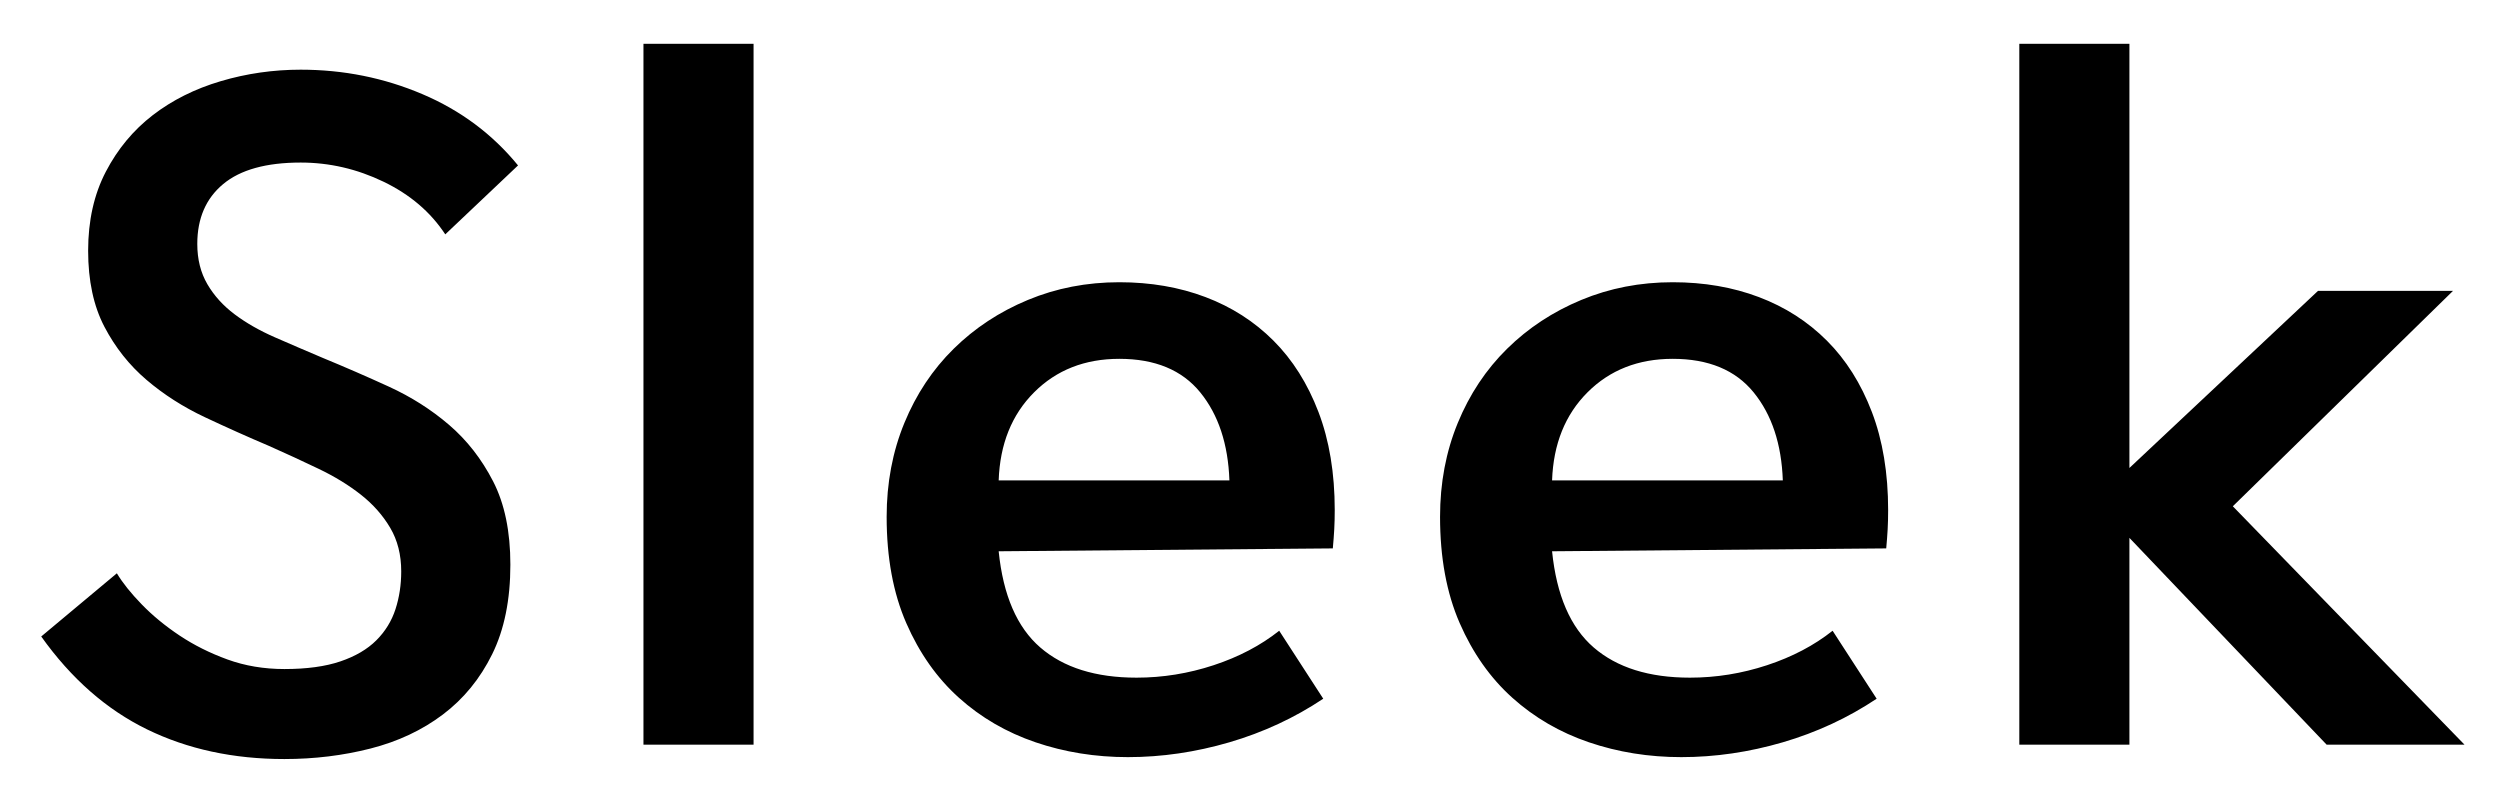
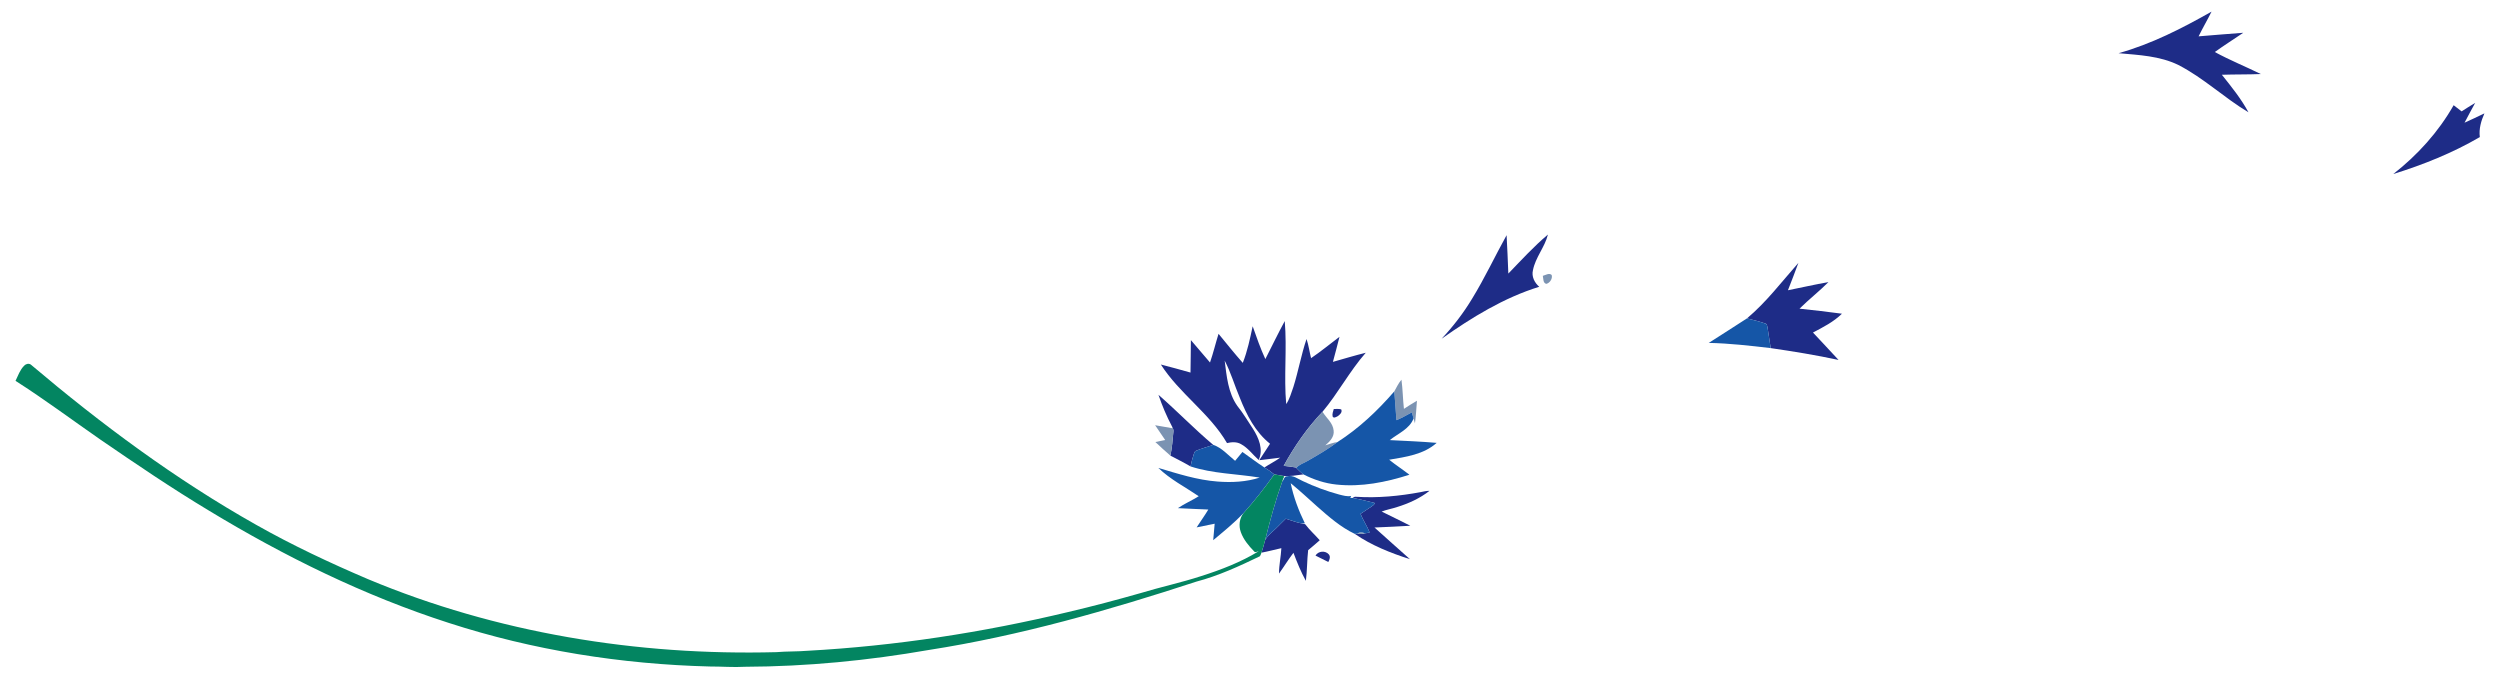
- <svg xmlns="http://www.w3.org/2000/svg" class="logo" viewBox="0 0 47 15" version="1.1">
-   <g id="logo" transform="translate(-113, -89)">
-     <path d="M114.657,93.712 C114.657,93.148 114.768,92.653 114.99,92.227 C115.212,91.801 115.506,91.447 115.872,91.165 C116.238,90.883 116.664,90.67 117.15,90.526 C117.636,90.382 118.137,90.31 118.653,90.31 C119.457,90.31 120.219,90.463 120.939,90.769 C121.659,91.075 122.259,91.522 122.739,92.11 L121.371,93.406 C121.095,92.986 120.708,92.656 120.21,92.416 C119.712,92.176 119.193,92.056 118.653,92.056 C118.005,92.056 117.519,92.191 117.195,92.461 C116.871,92.731 116.709,93.106 116.709,93.586 C116.709,93.874 116.772,94.126 116.898,94.342 C117.024,94.558 117.195,94.747 117.411,94.909 C117.627,95.071 117.879,95.215 118.167,95.341 C118.455,95.467 118.755,95.596 119.067,95.728 C119.475,95.896 119.889,96.076 120.309,96.268 C120.729,96.46 121.107,96.7 121.443,96.988 C121.779,97.276 122.055,97.63 122.271,98.05 C122.487,98.47 122.595,98.992 122.595,99.616 C122.595,100.276 122.481,100.837 122.253,101.299 C122.025,101.761 121.716,102.139 121.326,102.433 C120.936,102.727 120.483,102.94 119.967,103.072 C119.451,103.204 118.911,103.27 118.347,103.27 C117.387,103.27 116.526,103.084 115.764,102.712 C115.002,102.34 114.339,101.758 113.775,100.966 L115.197,99.778 C115.305,99.958 115.461,100.153 115.665,100.363 C115.869,100.573 116.106,100.768 116.376,100.948 C116.646,101.128 116.946,101.278 117.276,101.398 C117.606,101.518 117.963,101.578 118.347,101.578 C118.767,101.578 119.118,101.53 119.4,101.434 C119.682,101.338 119.907,101.206 120.075,101.038 C120.243,100.87 120.363,100.675 120.435,100.453 C120.507,100.231 120.543,99.994 120.543,99.742 C120.543,99.43 120.474,99.157 120.336,98.923 C120.198,98.689 120.015,98.482 119.787,98.302 C119.559,98.122 119.295,97.96 118.995,97.816 C118.695,97.672 118.383,97.528 118.059,97.384 C117.663,97.216 117.261,97.036 116.853,96.844 C116.445,96.652 116.079,96.418 115.755,96.142 C115.431,95.866 115.167,95.533 114.963,95.143 C114.759,94.753 114.657,94.276 114.657,93.712 Z M127.167,89.824 L127.167,103 L125.097,103 L125.097,89.824 L127.167,89.824 Z M131.775,99.364 C131.859,100.192 132.12,100.795 132.558,101.173 C132.996,101.551 133.599,101.74 134.367,101.74 C134.859,101.74 135.342,101.662 135.816,101.506 C136.29,101.35 136.701,101.134 137.049,100.858 L137.877,102.136 C137.337,102.496 136.749,102.769 136.113,102.955 C135.477,103.141 134.841,103.234 134.205,103.234 C133.593,103.234 133.014,103.141 132.468,102.955 C131.922,102.769 131.442,102.49 131.028,102.118 C130.614,101.746 130.284,101.278 130.038,100.714 C129.792,100.15 129.669,99.484 129.669,98.716 C129.669,98.08 129.78,97.492 130.002,96.952 C130.224,96.412 130.533,95.947 130.929,95.557 C131.325,95.167 131.79,94.861 132.324,94.639 C132.858,94.417 133.431,94.306 134.043,94.306 C134.631,94.306 135.171,94.399 135.663,94.585 C136.155,94.771 136.581,95.044 136.941,95.404 C137.301,95.764 137.583,96.211 137.787,96.745 C137.991,97.279 138.093,97.894 138.093,98.59 C138.093,98.722 138.09,98.842 138.084,98.95 C138.078,99.058 138.069,99.178 138.057,99.31 L131.775,99.364 Z M134.043,95.746 C133.395,95.746 132.861,95.956 132.441,96.376 C132.021,96.796 131.799,97.348 131.775,98.032 L136.113,98.032 C136.089,97.348 135.906,96.796 135.564,96.376 C135.222,95.956 134.715,95.746 134.043,95.746 Z M142.179,99.364 C142.263,100.192 142.524,100.795 142.962,101.173 C143.4,101.551 144.003,101.74 144.771,101.74 C145.263,101.74 145.746,101.662 146.22,101.506 C146.694,101.35 147.105,101.134 147.453,100.858 L148.281,102.136 C147.741,102.496 147.153,102.769 146.517,102.955 C145.881,103.141 145.245,103.234 144.609,103.234 C143.997,103.234 143.418,103.141 142.872,102.955 C142.326,102.769 141.846,102.49 141.432,102.118 C141.018,101.746 140.688,101.278 140.442,100.714 C140.196,100.15 140.073,99.484 140.073,98.716 C140.073,98.08 140.184,97.492 140.406,96.952 C140.628,96.412 140.937,95.947 141.333,95.557 C141.729,95.167 142.194,94.861 142.728,94.639 C143.262,94.417 143.835,94.306 144.447,94.306 C145.035,94.306 145.575,94.399 146.067,94.585 C146.559,94.771 146.985,95.044 147.345,95.404 C147.705,95.764 147.987,96.211 148.191,96.745 C148.395,97.279 148.497,97.894 148.497,98.59 C148.497,98.722 148.494,98.842 148.488,98.95 C148.482,99.058 148.473,99.178 148.461,99.31 L142.179,99.364 Z M144.447,95.746 C143.799,95.746 143.265,95.956 142.845,96.376 C142.425,96.796 142.203,97.348 142.179,98.032 L146.517,98.032 C146.493,97.348 146.31,96.796 145.968,96.376 C145.626,95.956 145.119,95.746 144.447,95.746 Z M153.033,89.824 L153.033,97.798 L156.579,94.468 L159.117,94.468 L154.977,98.518 L159.333,103 L156.741,103 L153.033,99.112 L153.033,103 L150.963,103 L150.963,89.824 L153.033,89.824 Z" id="Sleek" />
+ <svg xmlns="http://www.w3.org/2000/svg" width="2328pt" height="635pt" viewBox="0 0 2328 635" version="1.1">
+   <g id="#ffffffff">
+ </g>
+   <g id="#1e2c87ff">
+     <path fill="#1e2c87" opacity="1.00" d=" M 1972.81 49.54 C 2003.43 41.01 2031.85 26.43 2059.39 10.83 C 2055.55 18.59 2051.13 26.06 2047.34 33.84 C 2061.19 32.55 2075.08 31.70 2088.95 30.52 C 2080.11 36.51 2071.09 42.22 2062.43 48.44 C 2076.35 56.03 2091.07 61.98 2105.29 68.95 C 2093.20 69.45 2081.09 69.20 2069.00 69.62 C 2077.92 80.77 2086.97 91.98 2093.78 104.58 C 2071.20 91.12 2051.99 72.55 2028.51 60.52 C 2011.24 52.06 1991.62 51.22 1972.81 49.54 Z" />
+     <path fill="#1e2c87" opacity="1.00" d=" M 2292.27 103.71 C 2296.47 101.07 2300.58 98.29 2304.88 95.81 C 2301.62 101.99 2298.10 108.02 2294.98 114.26 C 2301.23 111.56 2307.31 108.47 2313.49 105.58 C 2310.43 112.51 2308.22 120.00 2309.21 127.65 C 2283.91 142.42 2256.54 153.37 2228.61 162.06 C 2251.14 144.46 2270.70 122.89 2284.83 97.97 C 2287.29 99.89 2289.76 101.82 2292.27 103.71 Z" />
+     <path fill="#1e2c87" opacity="1.00" d=" M 1404.56 254.75 C 1416.57 242.35 1428.21 229.54 1441.43 218.41 C 1438.52 230.18 1429.80 239.64 1427.48 251.62 C 1426.01 257.46 1428.96 263.28 1433.33 267.05 C 1400.27 277.28 1370.53 295.62 1342.44 315.43 C 1353.18 303.98 1362.81 291.48 1370.90 278.01 C 1382.60 258.91 1392.10 238.58 1402.94 219.00 C 1403.70 230.91 1403.99 242.83 1404.56 254.75 Z" />
+     <path fill="#1e2c87" opacity="1.00" d=" M 1626.78 296.48 C 1644.86 281.32 1659.12 262.38 1674.67 244.79 C 1671.56 253.34 1668.24 261.81 1664.93 270.28 C 1677.51 267.81 1690.00 264.88 1702.65 262.70 C 1694.03 271.33 1684.36 278.85 1675.71 287.44 C 1688.90 288.81 1702.06 290.35 1715.20 292.12 C 1707.49 299.75 1697.72 304.66 1688.24 309.66 C 1696.12 318.21 1704.22 326.57 1712.05 335.18 C 1691.15 330.68 1670.03 327.24 1648.88 324.16 C 1647.84 317.75 1646.87 311.34 1645.92 304.92 C 1645.55 303.59 1645.55 301.66 1643.90 301.28 C 1638.31 299.29 1632.51 297.95 1626.78 296.48 Z" />
+     <path fill="#1e2c87" opacity="1.00" d=" M 1178.29 334.37 C 1184.31 322.57 1190.05 310.62 1196.36 298.98 C 1198.56 324.69 1195.41 350.58 1197.71 376.29 C 1201.00 371.50 1202.43 365.74 1204.40 360.34 C 1209.05 345.61 1211.67 330.32 1216.65 315.69 C 1218.63 321.47 1219.35 327.59 1220.88 333.50 C 1230.03 327.33 1238.51 320.24 1247.34 313.64 C 1245.47 321.47 1243.22 329.19 1241.21 336.98 C 1251.39 334.10 1261.52 331.02 1271.80 328.48 C 1256.77 345.59 1246.14 366.00 1231.53 383.43 C 1217.21 398.44 1205.33 415.65 1195.37 433.80 C 1199.11 434.21 1202.87 434.60 1206.59 435.30 C 1206.73 435.42 1207.00 435.66 1207.13 435.77 C 1209.23 437.86 1211.30 440.00 1213.71 441.75 C 1207.45 442.57 1201.19 443.73 1194.85 443.16 C 1192.11 442.62 1189.35 442.19 1186.60 441.75 C 1183.73 439.36 1180.66 437.20 1177.43 435.33 C 1182.21 432.08 1187.46 429.57 1192.15 426.17 C 1185.63 426.85 1179.16 427.94 1172.64 428.53 C 1176.02 423.46 1179.38 418.36 1182.66 413.22 C 1169.01 402.37 1160.84 386.41 1154.56 370.50 C 1149.64 359.02 1146.23 346.87 1140.42 335.81 C 1142.24 350.26 1143.55 365.71 1152.20 377.99 C 1157.63 384.70 1161.97 392.20 1166.79 399.37 C 1172.13 407.78 1176.71 418.57 1172.07 428.32 C 1166.56 423.41 1162.17 417.08 1155.56 413.52 C 1151.61 411.28 1146.86 411.57 1142.60 412.60 C 1126.37 384.72 1098.26 366.51 1080.99 339.43 C 1090.22 341.78 1099.40 344.35 1108.59 346.93 C 1108.84 336.86 1108.76 326.79 1108.96 316.72 C 1114.95 323.61 1120.81 330.62 1126.76 337.55 C 1129.81 328.78 1131.93 319.71 1134.71 310.85 C 1142.17 319.92 1149.49 329.11 1157.28 337.91 C 1161.62 326.93 1164.02 315.33 1166.49 303.82 C 1170.11 314.11 1173.71 324.46 1178.29 334.37 Z" />
+     <path fill="#1e2c87" opacity="1.00" d=" M 1078.74 367.64 C 1096.10 382.76 1112.08 399.40 1129.72 414.22 C 1124.46 416.25 1118.91 417.48 1113.76 419.77 C 1112.42 420.22 1112.12 421.66 1111.68 422.82 C 1110.38 426.58 1109.51 430.46 1108.60 434.33 C 1102.50 430.71 1096.13 427.59 1089.86 424.28 C 1091.47 416.96 1091.96 409.45 1092.68 402.01 C 1093.00 400.18 1092.08 398.53 1091.30 396.97 C 1086.32 387.56 1082.17 377.71 1078.74 367.64 Z" />
+     <path fill="#1e2c87" opacity="1.00" d=" M 1242.01 380.88 C 1244.30 380.82 1246.66 380.60 1248.93 381.21 C 1250.26 383.90 1247.59 386.30 1245.56 387.64 C 1244.14 388.27 1242.09 389.76 1240.97 387.93 C 1240.39 385.52 1241.33 383.15 1242.01 380.88 Z" />
+     <path fill="#1e2c87" opacity="1.00" d=" M 1322.89 458.27 C 1325.61 457.74 1328.32 456.98 1331.13 457.09 C 1322.21 464.07 1311.77 468.83 1301.00 472.14 C 1296.26 473.76 1291.27 474.52 1286.60 476.36 C 1295.50 480.75 1304.44 485.07 1313.29 489.57 C 1302.17 490.20 1291.05 490.80 1279.92 491.21 C 1290.79 501.19 1302.00 510.78 1312.93 520.70 C 1294.98 514.95 1277.19 507.91 1261.59 497.16 C 1262.22 497.11 1263.48 497.00 1264.10 496.95 C 1266.34 497.42 1268.65 497.40 1270.86 496.69 C 1272.38 496.41 1273.89 496.13 1275.44 495.86 C 1273.08 489.83 1269.31 484.50 1266.92 478.49 C 1270.23 476.30 1273.54 474.12 1276.84 471.91 C 1278.12 470.93 1279.81 470.09 1280.24 468.39 C 1273.44 466.69 1266.62 464.98 1259.74 463.66 C 1260.63 462.77 1261.71 462.42 1262.95 462.61 C 1283.02 463.89 1303.16 461.94 1322.89 458.27 Z" />
+     <path fill="#1e2c87" opacity="1.00" d=" M 1197.29 483.02 C 1202.11 484.44 1206.79 486.37 1211.75 487.34 C 1212.93 487.61 1214.15 487.87 1215.37 488.14 C 1219.44 493.49 1224.48 498.03 1228.94 503.07 C 1225.35 506.17 1221.84 509.36 1218.14 512.33 C 1217.07 521.82 1217.26 531.41 1216.03 540.89 C 1211.39 532.55 1207.85 523.66 1204.46 514.76 C 1199.69 521.00 1195.63 527.75 1191.01 534.11 C 1190.99 526.18 1192.82 518.37 1193.20 510.45 C 1187.01 511.81 1180.90 513.50 1174.68 514.64 C 1175.96 510.85 1177.02 506.99 1178.03 503.12 C 1180.41 498.61 1184.59 495.55 1188.18 492.07 C 1191.25 489.09 1194.22 486.01 1197.29 483.02 Z" />
+     <path fill="#1e2c87" opacity="1.00" d=" M 1224.98 517.35 C 1227.58 512.99 1234.28 512.43 1237.50 516.37 C 1239.15 518.50 1238.07 521.25 1236.93 523.32 C 1232.94 521.32 1228.95 519.36 1224.98 517.35 Z" />
+   </g>
+   <g id="#7b93b2ff">
+     <path fill="#7b93b2" opacity="1.00" d=" M 1436.67 256.86 C 1439.22 256.20 1442.61 253.82 1444.93 256.08 C 1445.92 259.44 1443.27 263.52 1439.91 264.34 C 1436.69 263.58 1437.27 259.35 1436.67 256.86 Z" />
+     <path fill="#7b93b2" opacity="1.00" d=" M 1298.37 364.46 C 1300.47 360.77 1302.23 356.83 1305.04 353.59 C 1306.27 362.60 1306.32 371.71 1307.34 380.73 C 1311.32 378.12 1315.33 375.55 1319.46 373.18 C 1318.89 380.19 1318.59 387.23 1317.59 394.20 C 1317.13 392.69 1316.71 391.20 1316.30 389.71 C 1315.75 387.81 1315.22 385.90 1314.71 384.00 C 1309.95 386.48 1305.35 389.27 1300.36 391.28 C 1299.73 382.34 1299.04 373.40 1298.37 364.46 Z" />
+     <path fill="#7b93b2" opacity="1.00" d=" M 1195.37 433.80 C 1205.33 415.65 1217.21 398.44 1231.53 383.43 C 1234.99 389.21 1241.23 393.70 1241.89 400.91 C 1242.68 406.76 1238.20 411.25 1234.14 414.71 C 1237.85 413.49 1241.56 412.17 1245.46 411.64 C 1236.60 418.31 1226.97 423.90 1217.34 429.36 C 1213.92 431.46 1209.68 432.49 1207.13 435.77 C 1207.00 435.66 1206.73 435.42 1206.59 435.30 C 1202.87 434.60 1199.11 434.21 1195.37 433.80 Z" />
+     <path fill="#7b93b2" opacity="1.00" d=" M 1075.65 395.98 C 1080.96 396.80 1086.25 397.79 1091.55 398.72 L 1091.30 396.97 C 1092.08 398.53 1093.00 400.18 1092.68 402.01 C 1091.96 409.45 1091.47 416.96 1089.86 424.28 C 1085.05 420.21 1080.47 415.89 1075.87 411.60 C 1078.90 410.95 1081.95 410.33 1085.00 409.72 C 1082.03 405.04 1078.62 400.65 1075.65 395.98 Z" />
+     <path fill="#7b93b2" opacity="1.00" d=" M 1264.10 496.95 C 1266.07 495.23 1268.71 495.37 1270.86 496.69 C 1268.65 497.40 1266.34 497.42 1264.10 496.95 Z" />
+   </g>
+   <g id="#1556a7ff">
+     <path fill="#1556a7" opacity="1.00" d=" M 1591.20 319.31 C 1603.06 311.71 1614.98 304.19 1626.78 296.48 C 1632.51 297.95 1638.31 299.29 1643.90 301.28 C 1645.55 301.66 1645.55 303.59 1645.92 304.92 C 1646.87 311.34 1647.84 317.75 1648.88 324.16 C 1629.71 321.93 1610.51 319.70 1591.20 319.31 Z" />
+     <path fill="#1556a7" opacity="1.00" d=" M 1245.46 411.64 C 1265.49 398.85 1282.87 382.37 1298.37 364.46 C 1299.04 373.40 1299.73 382.34 1300.36 391.28 C 1305.35 389.27 1309.95 386.48 1314.71 384.00 C 1315.22 385.90 1315.75 387.81 1316.30 389.71 C 1312.46 399.62 1301.87 403.61 1294.15 409.83 C 1308.71 410.56 1323.28 411.15 1337.82 412.39 C 1325.73 423.27 1309.00 425.48 1293.60 428.10 C 1299.69 433.01 1306.28 437.27 1312.46 442.07 C 1290.63 449.07 1267.50 453.69 1244.51 451.22 C 1233.73 450.12 1223.34 446.64 1213.71 441.75 C 1211.30 440.00 1209.23 437.86 1207.13 435.77 C 1209.68 432.49 1213.92 431.46 1217.34 429.36 C 1226.97 423.90 1236.60 418.31 1245.46 411.64 Z" />
+     <path fill="#1556a7" opacity="1.00" d=" M 1129.72 414.22 C 1137.91 417.03 1143.58 423.84 1150.13 429.12 C 1152.39 426.37 1154.65 423.61 1156.94 420.87 C 1163.80 425.64 1170.40 430.80 1177.43 435.33 C 1180.66 437.20 1183.73 439.36 1186.60 441.75 C 1177.70 454.32 1168.17 466.44 1157.90 477.91 C 1149.20 487.01 1139.38 494.96 1129.74 503.02 C 1130.13 497.89 1130.66 492.78 1131.10 487.67 C 1125.50 488.83 1119.90 490.00 1114.30 491.11 C 1117.84 485.52 1121.82 480.20 1125.18 474.48 C 1115.73 474.05 1106.29 473.72 1096.85 473.18 C 1103.03 468.98 1109.96 466.06 1116.26 462.08 C 1103.62 453.51 1089.72 446.42 1078.62 435.71 C 1096.71 441.12 1114.89 447.00 1133.85 448.42 C 1146.97 449.45 1160.45 448.79 1173.06 444.73 C 1151.60 441.17 1129.43 441.15 1108.60 434.33 C 1109.51 430.46 1110.38 426.58 1111.68 422.82 C 1112.12 421.66 1112.42 420.22 1113.76 419.77 C 1118.91 417.48 1124.46 416.25 1129.72 414.22 Z" />
+     <path fill="#1556a7" opacity="1.00" d=" M 1194.06 448.30 C 1195.76 446.74 1195.66 443.39 1198.61 443.52 C 1204.00 442.14 1208.41 445.86 1213.03 447.92 C 1223.92 453.16 1235.32 457.33 1246.98 460.50 C 1250.63 461.38 1254.37 462.58 1258.18 461.83 C 1257.89 462.42 1257.62 463.03 1257.38 463.64 C 1257.97 463.65 1259.15 463.66 1259.74 463.66 C 1266.62 464.98 1273.44 466.69 1280.24 468.39 C 1279.81 470.09 1278.12 470.93 1276.84 471.91 C 1273.54 474.12 1270.23 476.30 1266.92 478.49 C 1269.31 484.50 1273.08 489.83 1275.44 495.86 C 1273.89 496.13 1272.38 496.41 1270.86 496.69 C 1268.71 495.37 1266.07 495.23 1264.10 496.95 C 1263.48 497.00 1262.22 497.11 1261.59 497.16 C 1248.42 490.91 1237.29 481.11 1226.42 471.53 C 1218.31 464.25 1210.30 456.86 1201.88 449.95 C 1204.57 462.92 1209.27 475.44 1215.10 487.32 C 1214.26 487.32 1212.59 487.33 1211.75 487.34 C 1206.79 486.37 1202.11 484.44 1197.29 483.02 C 1194.22 486.01 1191.25 489.09 1188.18 492.07 C 1184.59 495.55 1180.41 498.61 1178.03 503.12 C 1182.68 484.66 1187.66 466.25 1194.06 448.30 Z" />
+   </g>
+   <g id="#038561ff">
+     <path fill="#038561" opacity="1.00" d=" M 22.51 340.52 C 24.03 338.87 26.70 338.14 28.66 339.47 C 94.21 394.97 163.59 446.49 238.54 488.70 C 272.11 507.70 307.08 524.11 342.55 539.25 C 462.41 589.42 593.41 610.71 723.01 607.28 C 732.64 606.46 742.32 606.80 751.95 606.00 C 833.82 601.53 915.20 588.98 994.92 569.87 C 1017.46 564.58 1039.84 558.62 1062.11 552.29 C 1080.82 546.60 1099.98 542.51 1118.58 536.45 C 1137.13 530.54 1155.49 523.48 1172.15 513.28 C 1170.67 513.51 1168.87 514.97 1167.73 513.34 C 1162.71 508.15 1157.89 502.39 1155.45 495.49 C 1153.33 489.70 1154.08 482.84 1157.90 477.91 C 1168.17 466.44 1177.70 454.32 1186.60 441.75 C 1189.35 442.19 1192.11 442.62 1194.85 443.16 L 1195.90 443.74 C 1195.15 445.21 1194.41 446.68 1194.06 448.30 C 1187.66 466.25 1182.68 484.66 1178.03 503.12 C 1177.02 506.99 1175.96 510.85 1174.68 514.64 C 1174.18 515.77 1173.92 517.07 1173.12 518.03 C 1154.02 527.23 1134.63 536.19 1114.05 541.61 C 1032.53 568.27 949.75 592.06 864.86 605.26 C 808.41 615.10 751.19 620.68 693.87 620.90 C 682.91 621.55 671.96 620.60 660.99 620.64 C 578.63 618.55 496.38 605.52 417.93 580.07 C 339.44 554.82 265.00 518.19 194.60 475.50 C 160.07 454.76 126.73 432.15 93.52 409.37 C 67.19 391.10 41.49 371.88 14.45 354.64 C 16.81 349.78 18.60 344.42 22.51 340.52 Z" />
  </g>
</svg>
